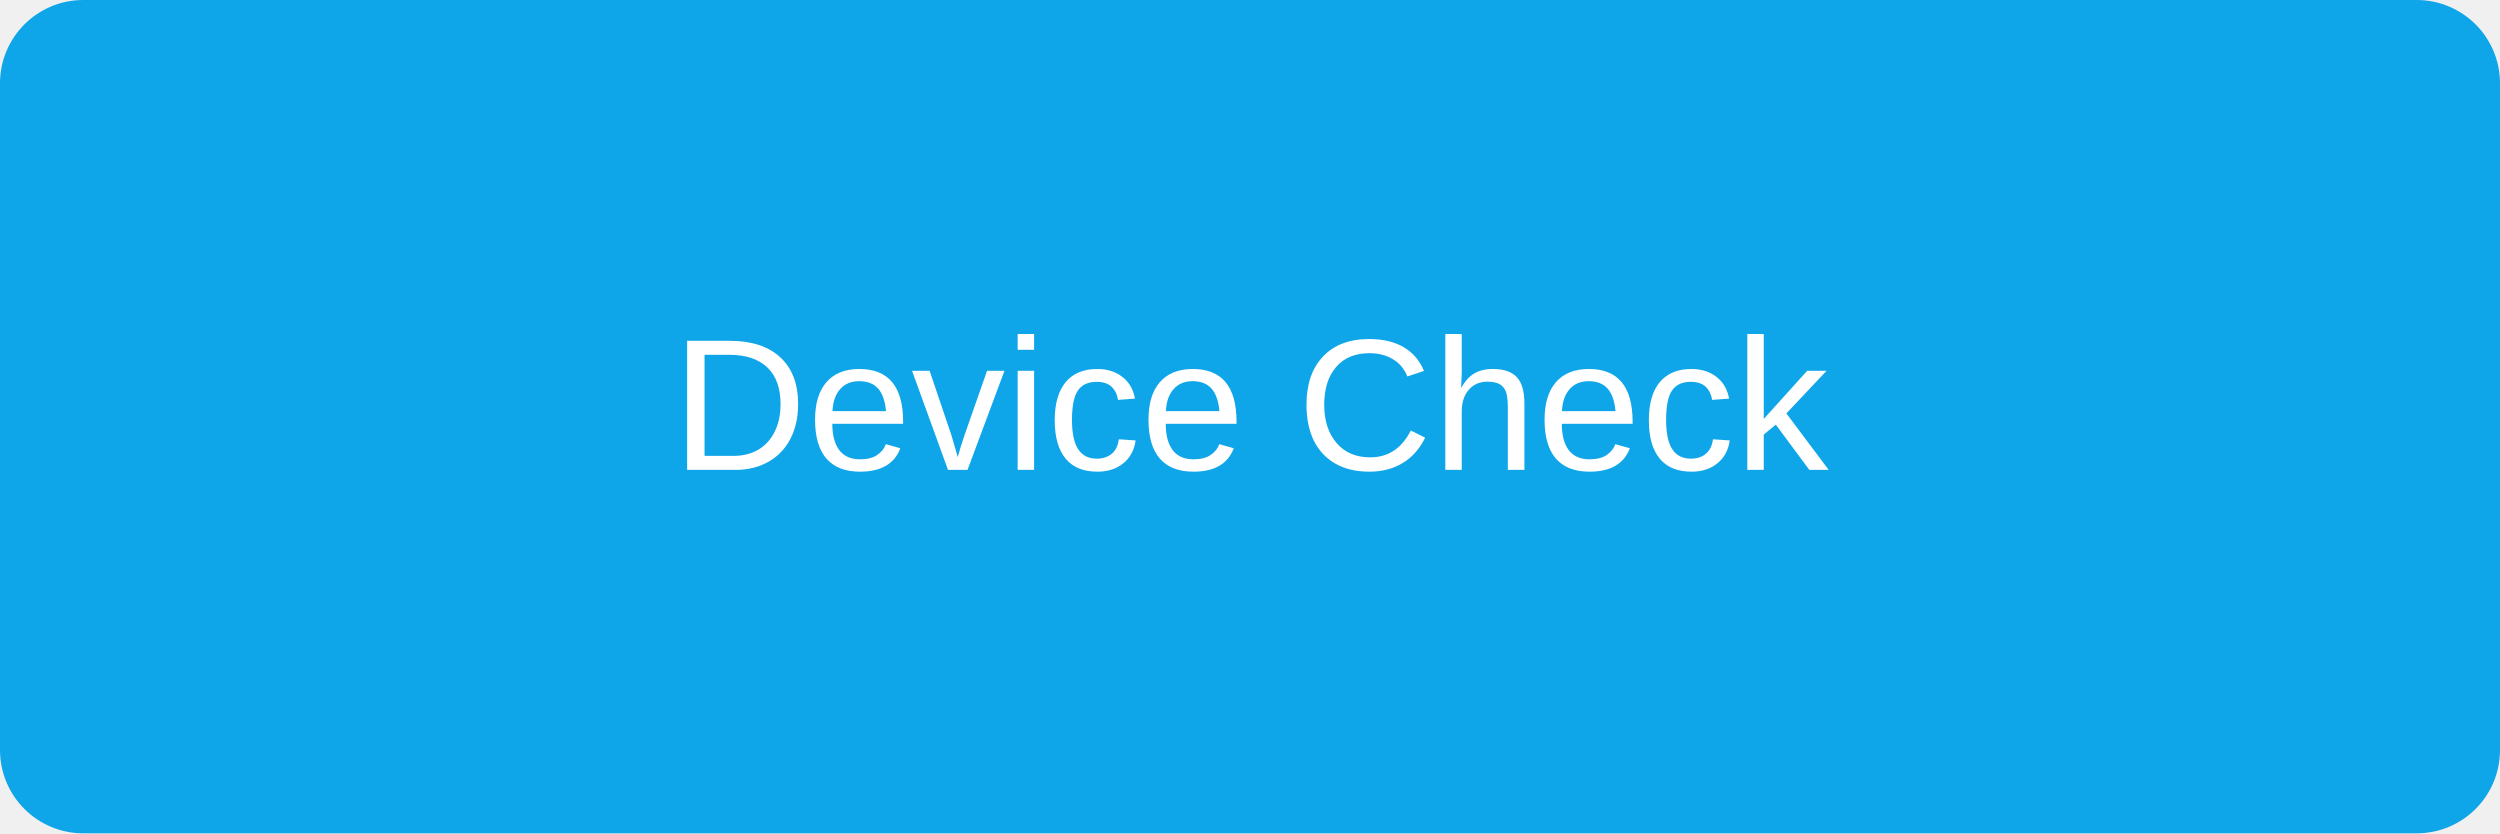
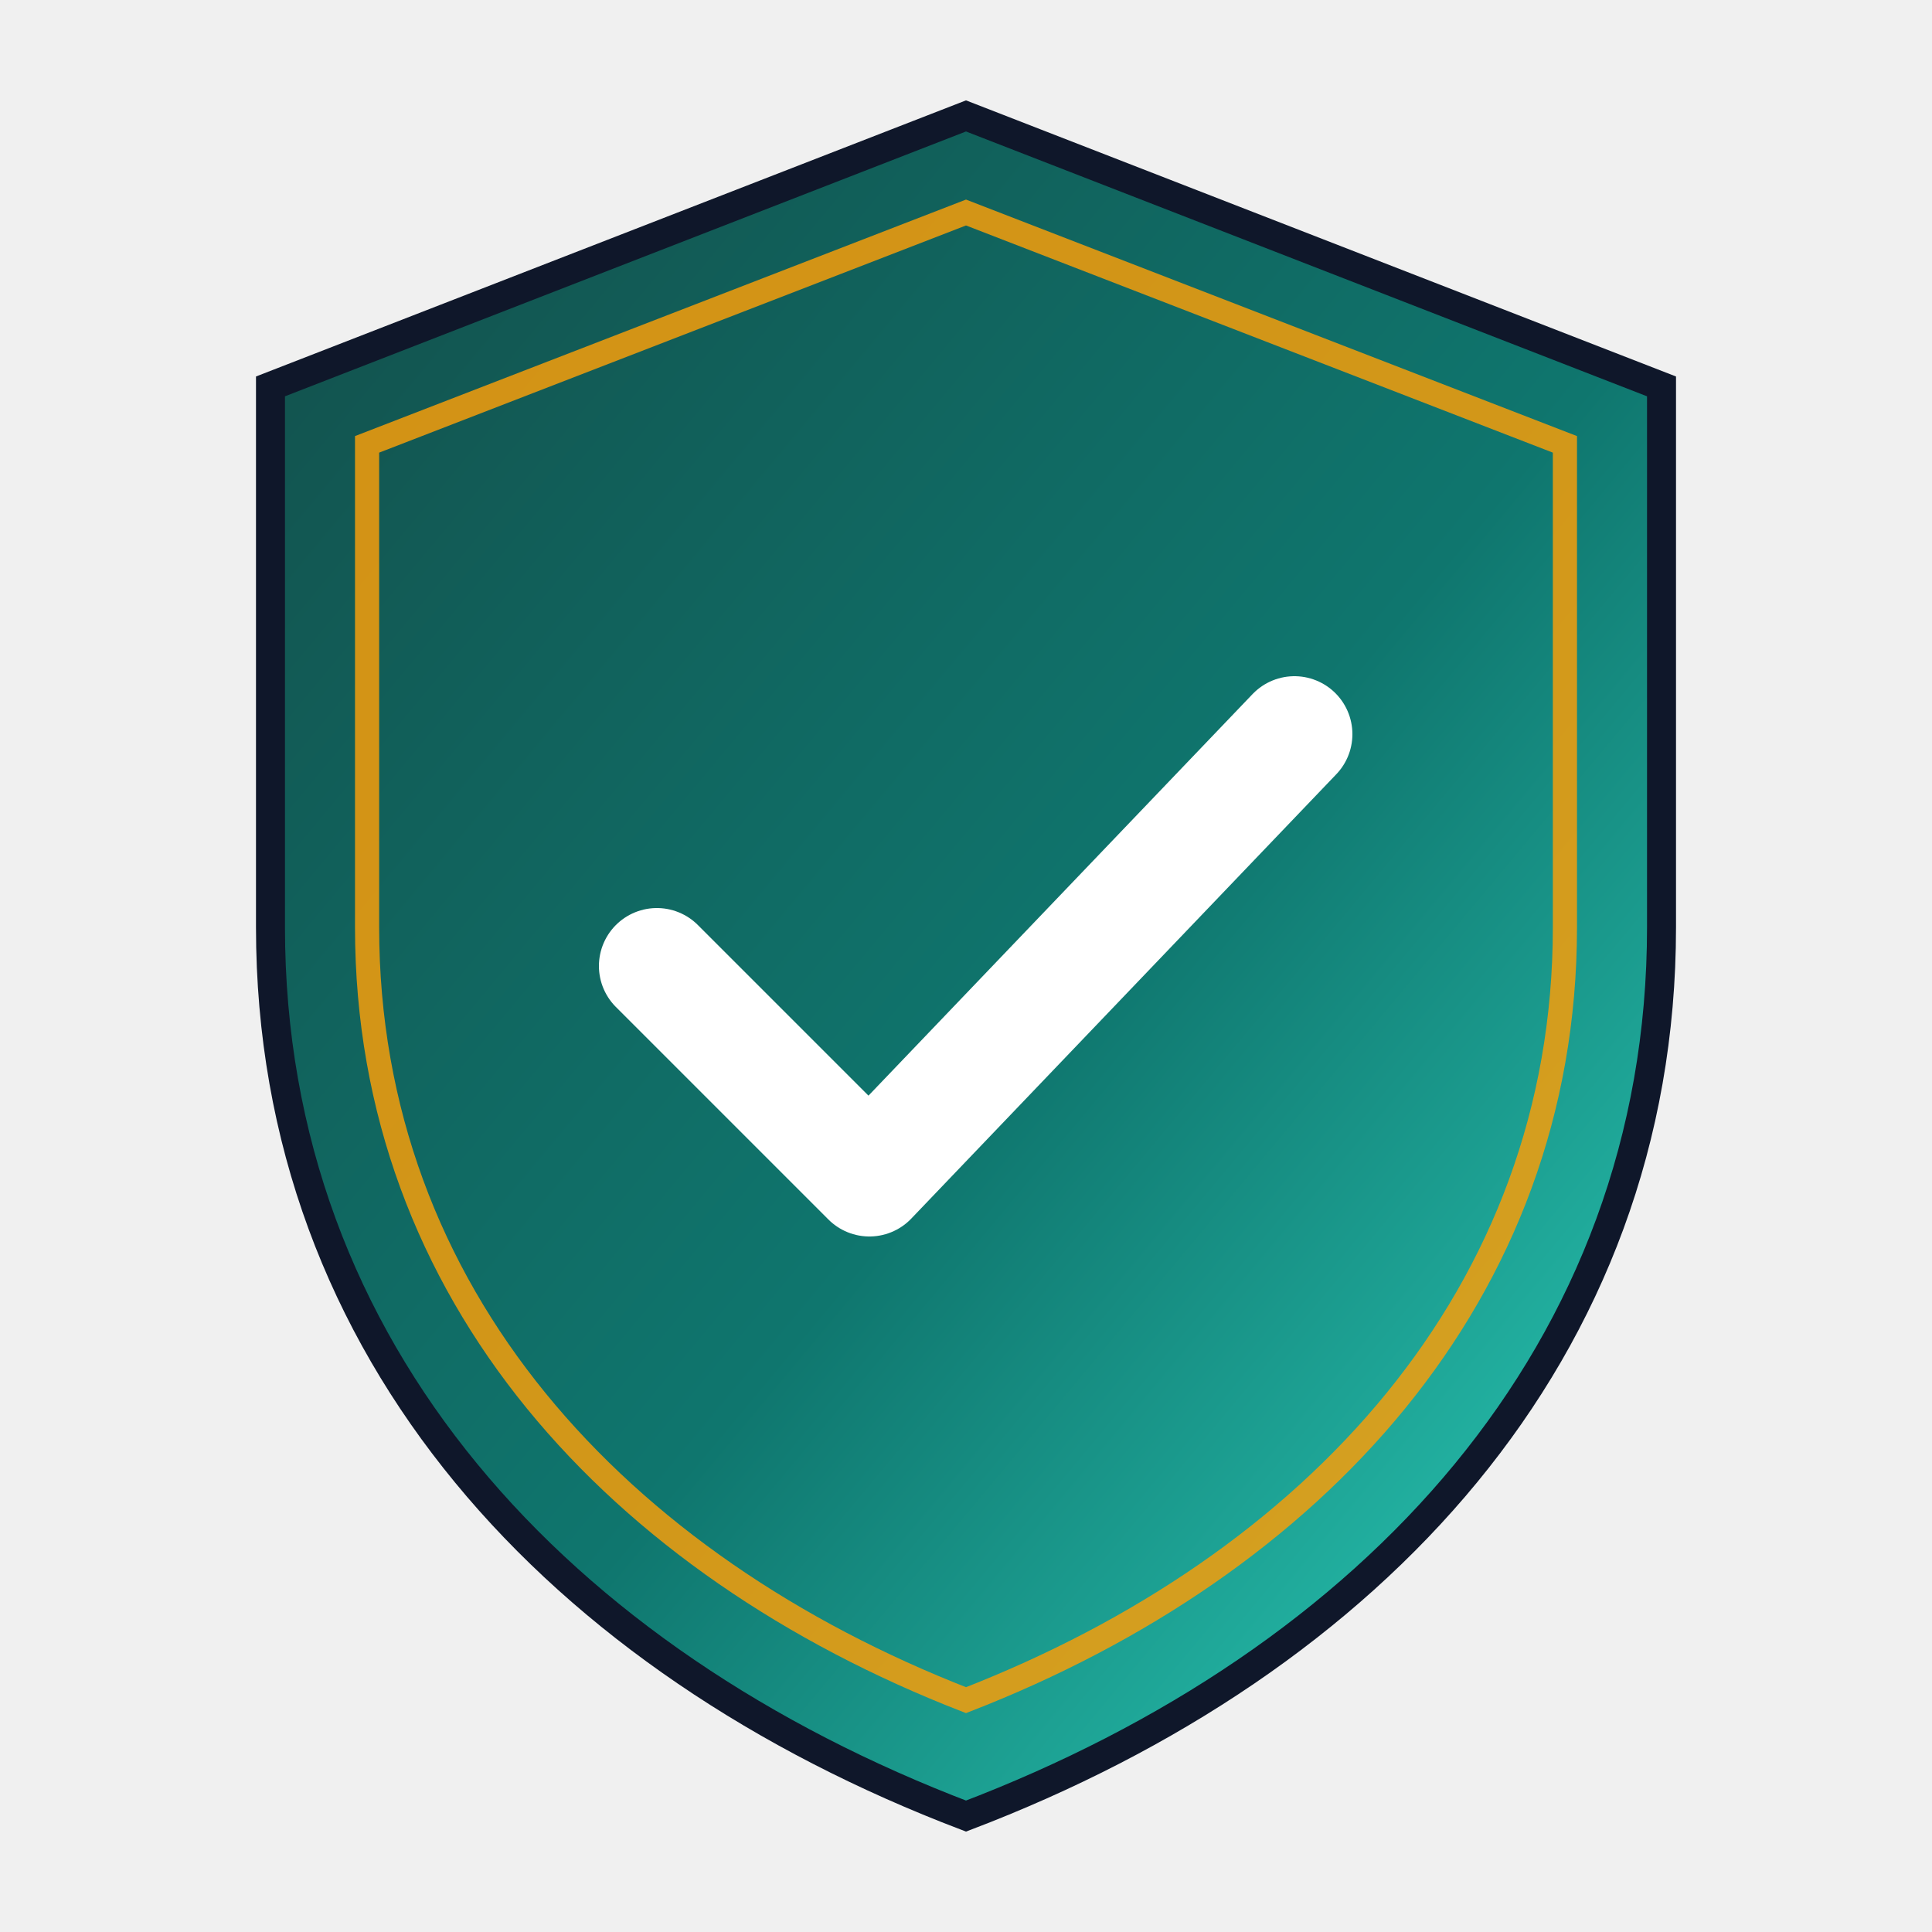
- <svg xmlns="http://www.w3.org/2000/svg" width="240" height="80" viewBox="0 0 240 80">
-   <rect width="100%" height="100%" fill="#0ea5e9" rx="8" />
-   <text x="50%" y="50%" font-family="Arial, Helvetica, sans-serif" font-size="18" fill="#fff" dominant-baseline="middle" text-anchor="middle">Device Check</text>
+ <svg xmlns="http://www.w3.org/2000/svg" width="200" height="200" viewBox="0 0 200 200">
+   <defs>
+     <linearGradient id="shieldGrad" x1="0%" y1="0%" x2="100%" y2="100%">
+       <stop offset="0%" stop-color="#134e4a" />
+       <stop offset="55%" stop-color="#0f766e" />
+       <stop offset="100%" stop-color="#2dd4bf" />
+     </linearGradient>
+   </defs>
+   <path d="M100 12 L172 40 V96 C172 140 142 172 100 188 C58 172 28 140 28 96 V40 Z" fill="url(#shieldGrad)" stroke="#0f172a" stroke-width="3" />
+   <path d="M100 22 L162 46 V96 C162 134 136 162 100 176 C64 162 38 134 38 96 V46 Z" fill="none" stroke="#f59e0b" stroke-width="2.5" opacity="0.85" />
+   <path d="M68 100 L90 122 L134 76" fill="none" stroke="#ffffff" stroke-width="12" stroke-linecap="round" stroke-linejoin="round" />
</svg>
